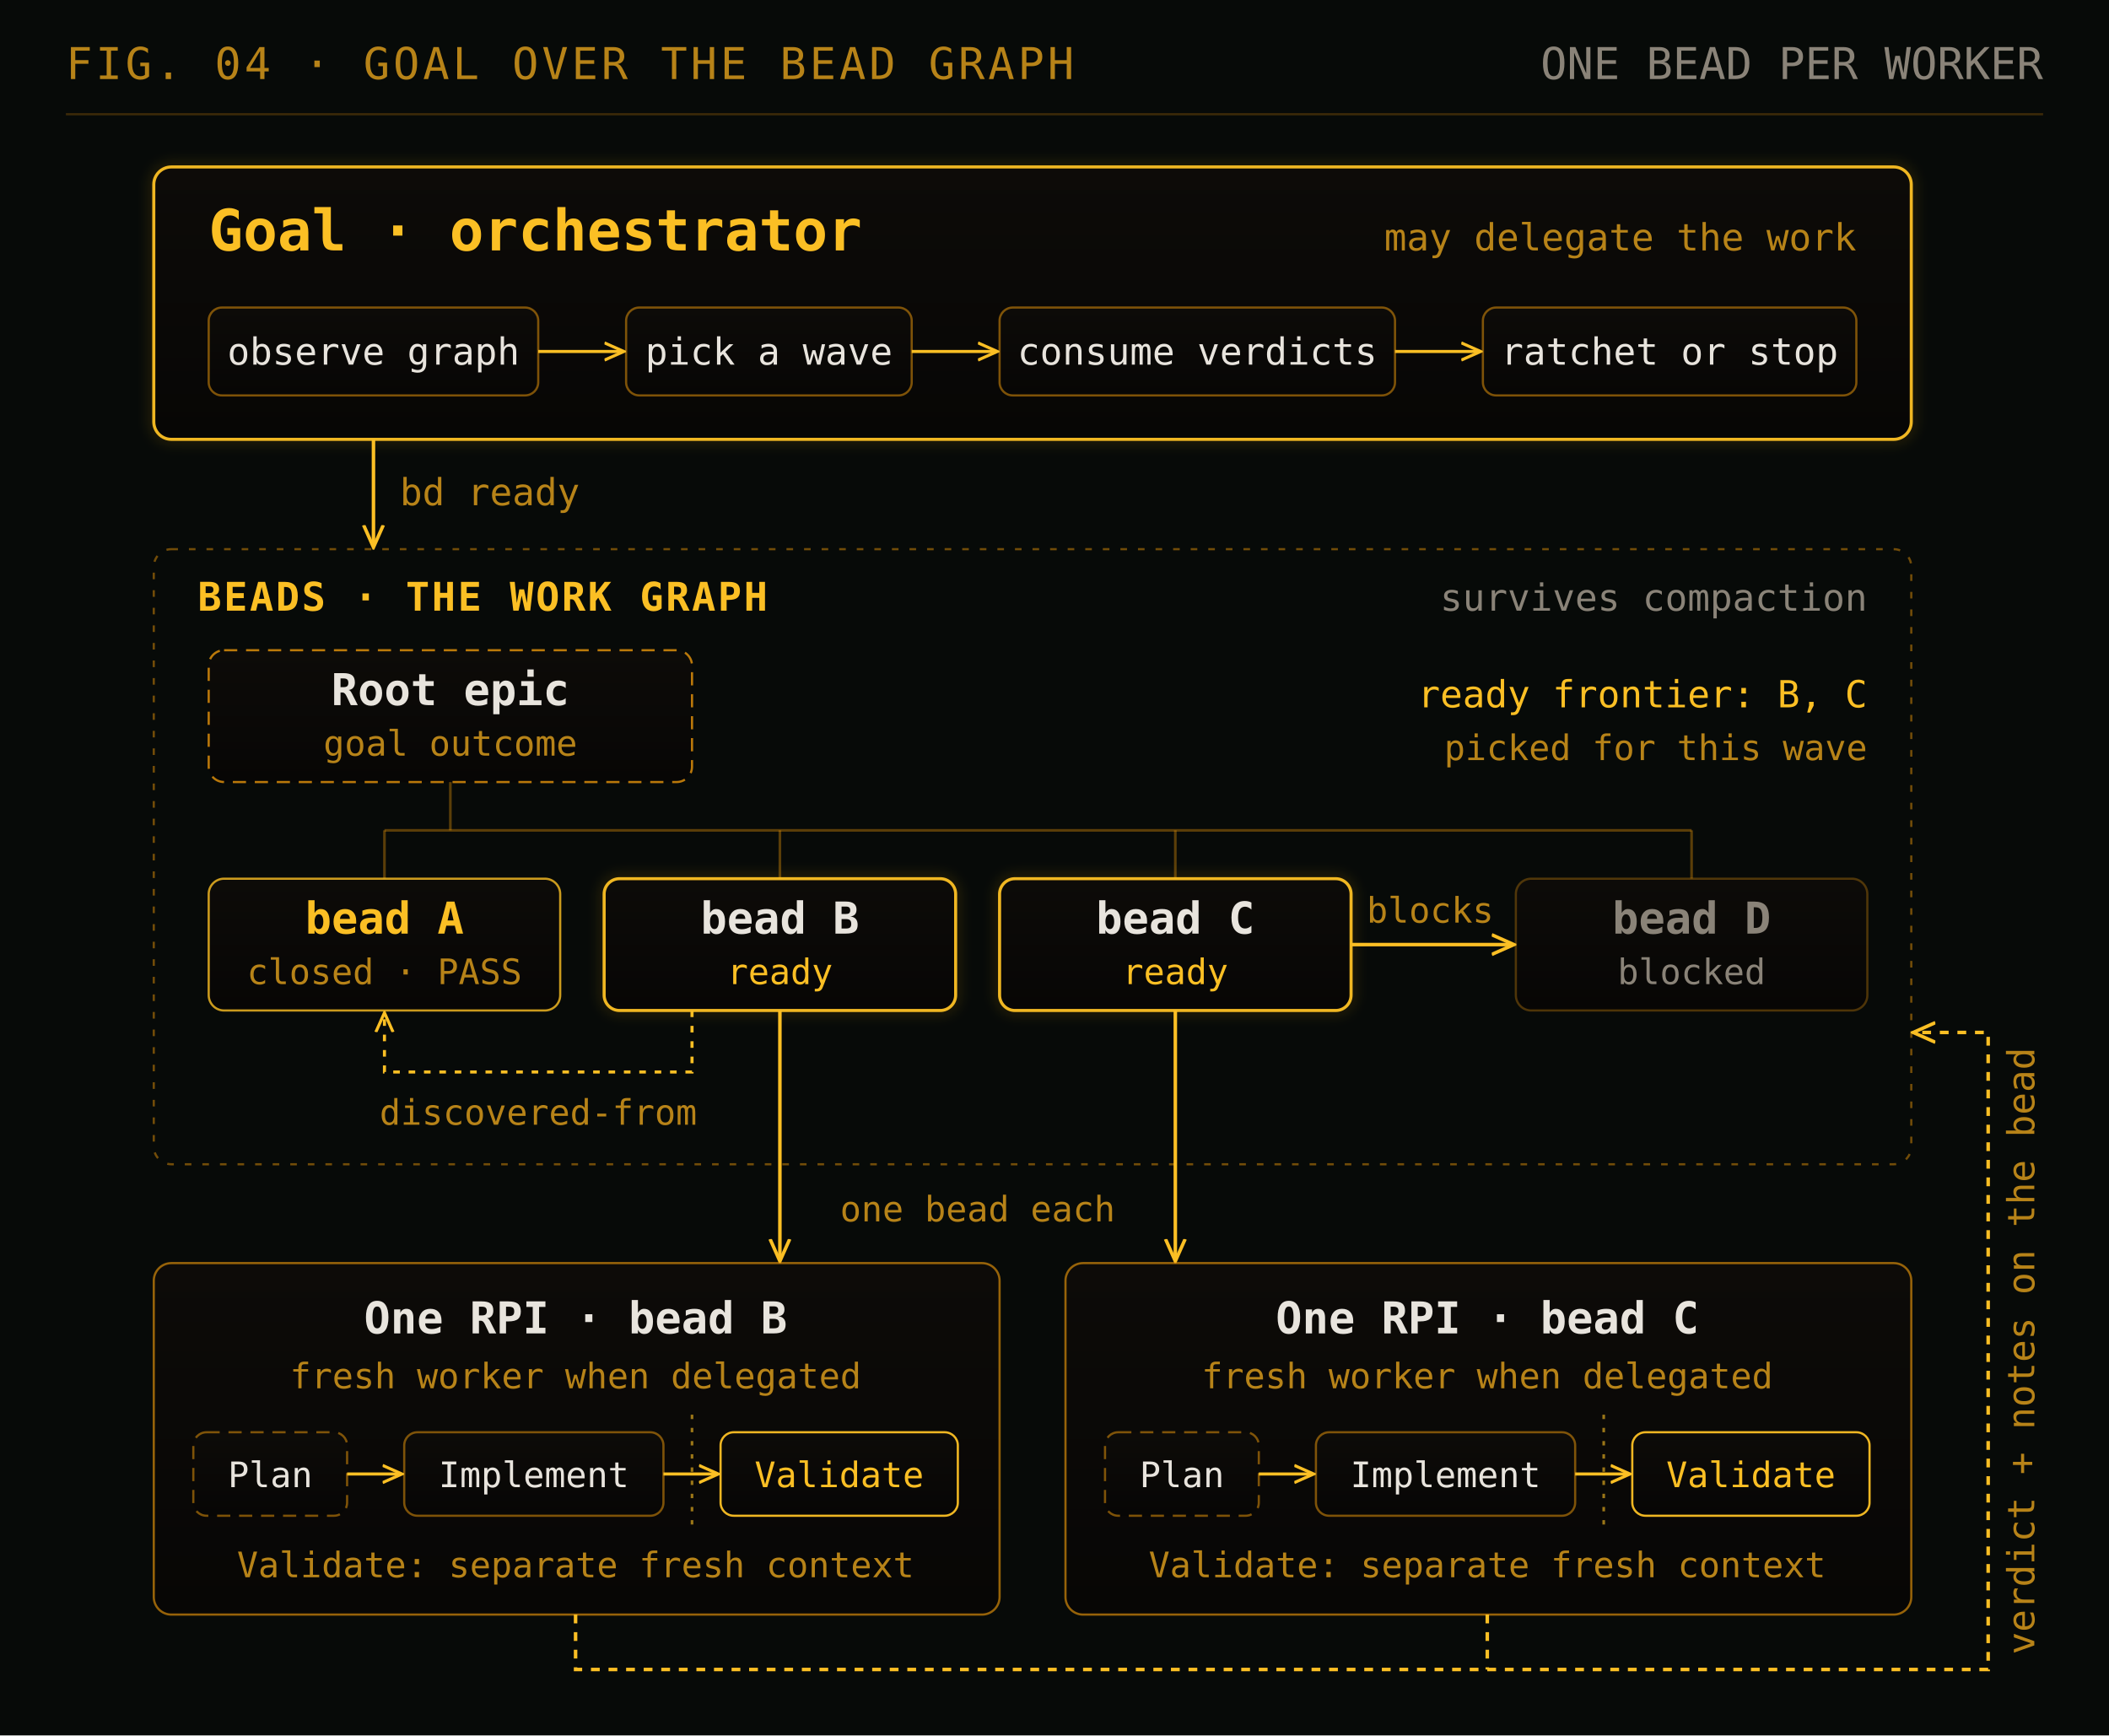
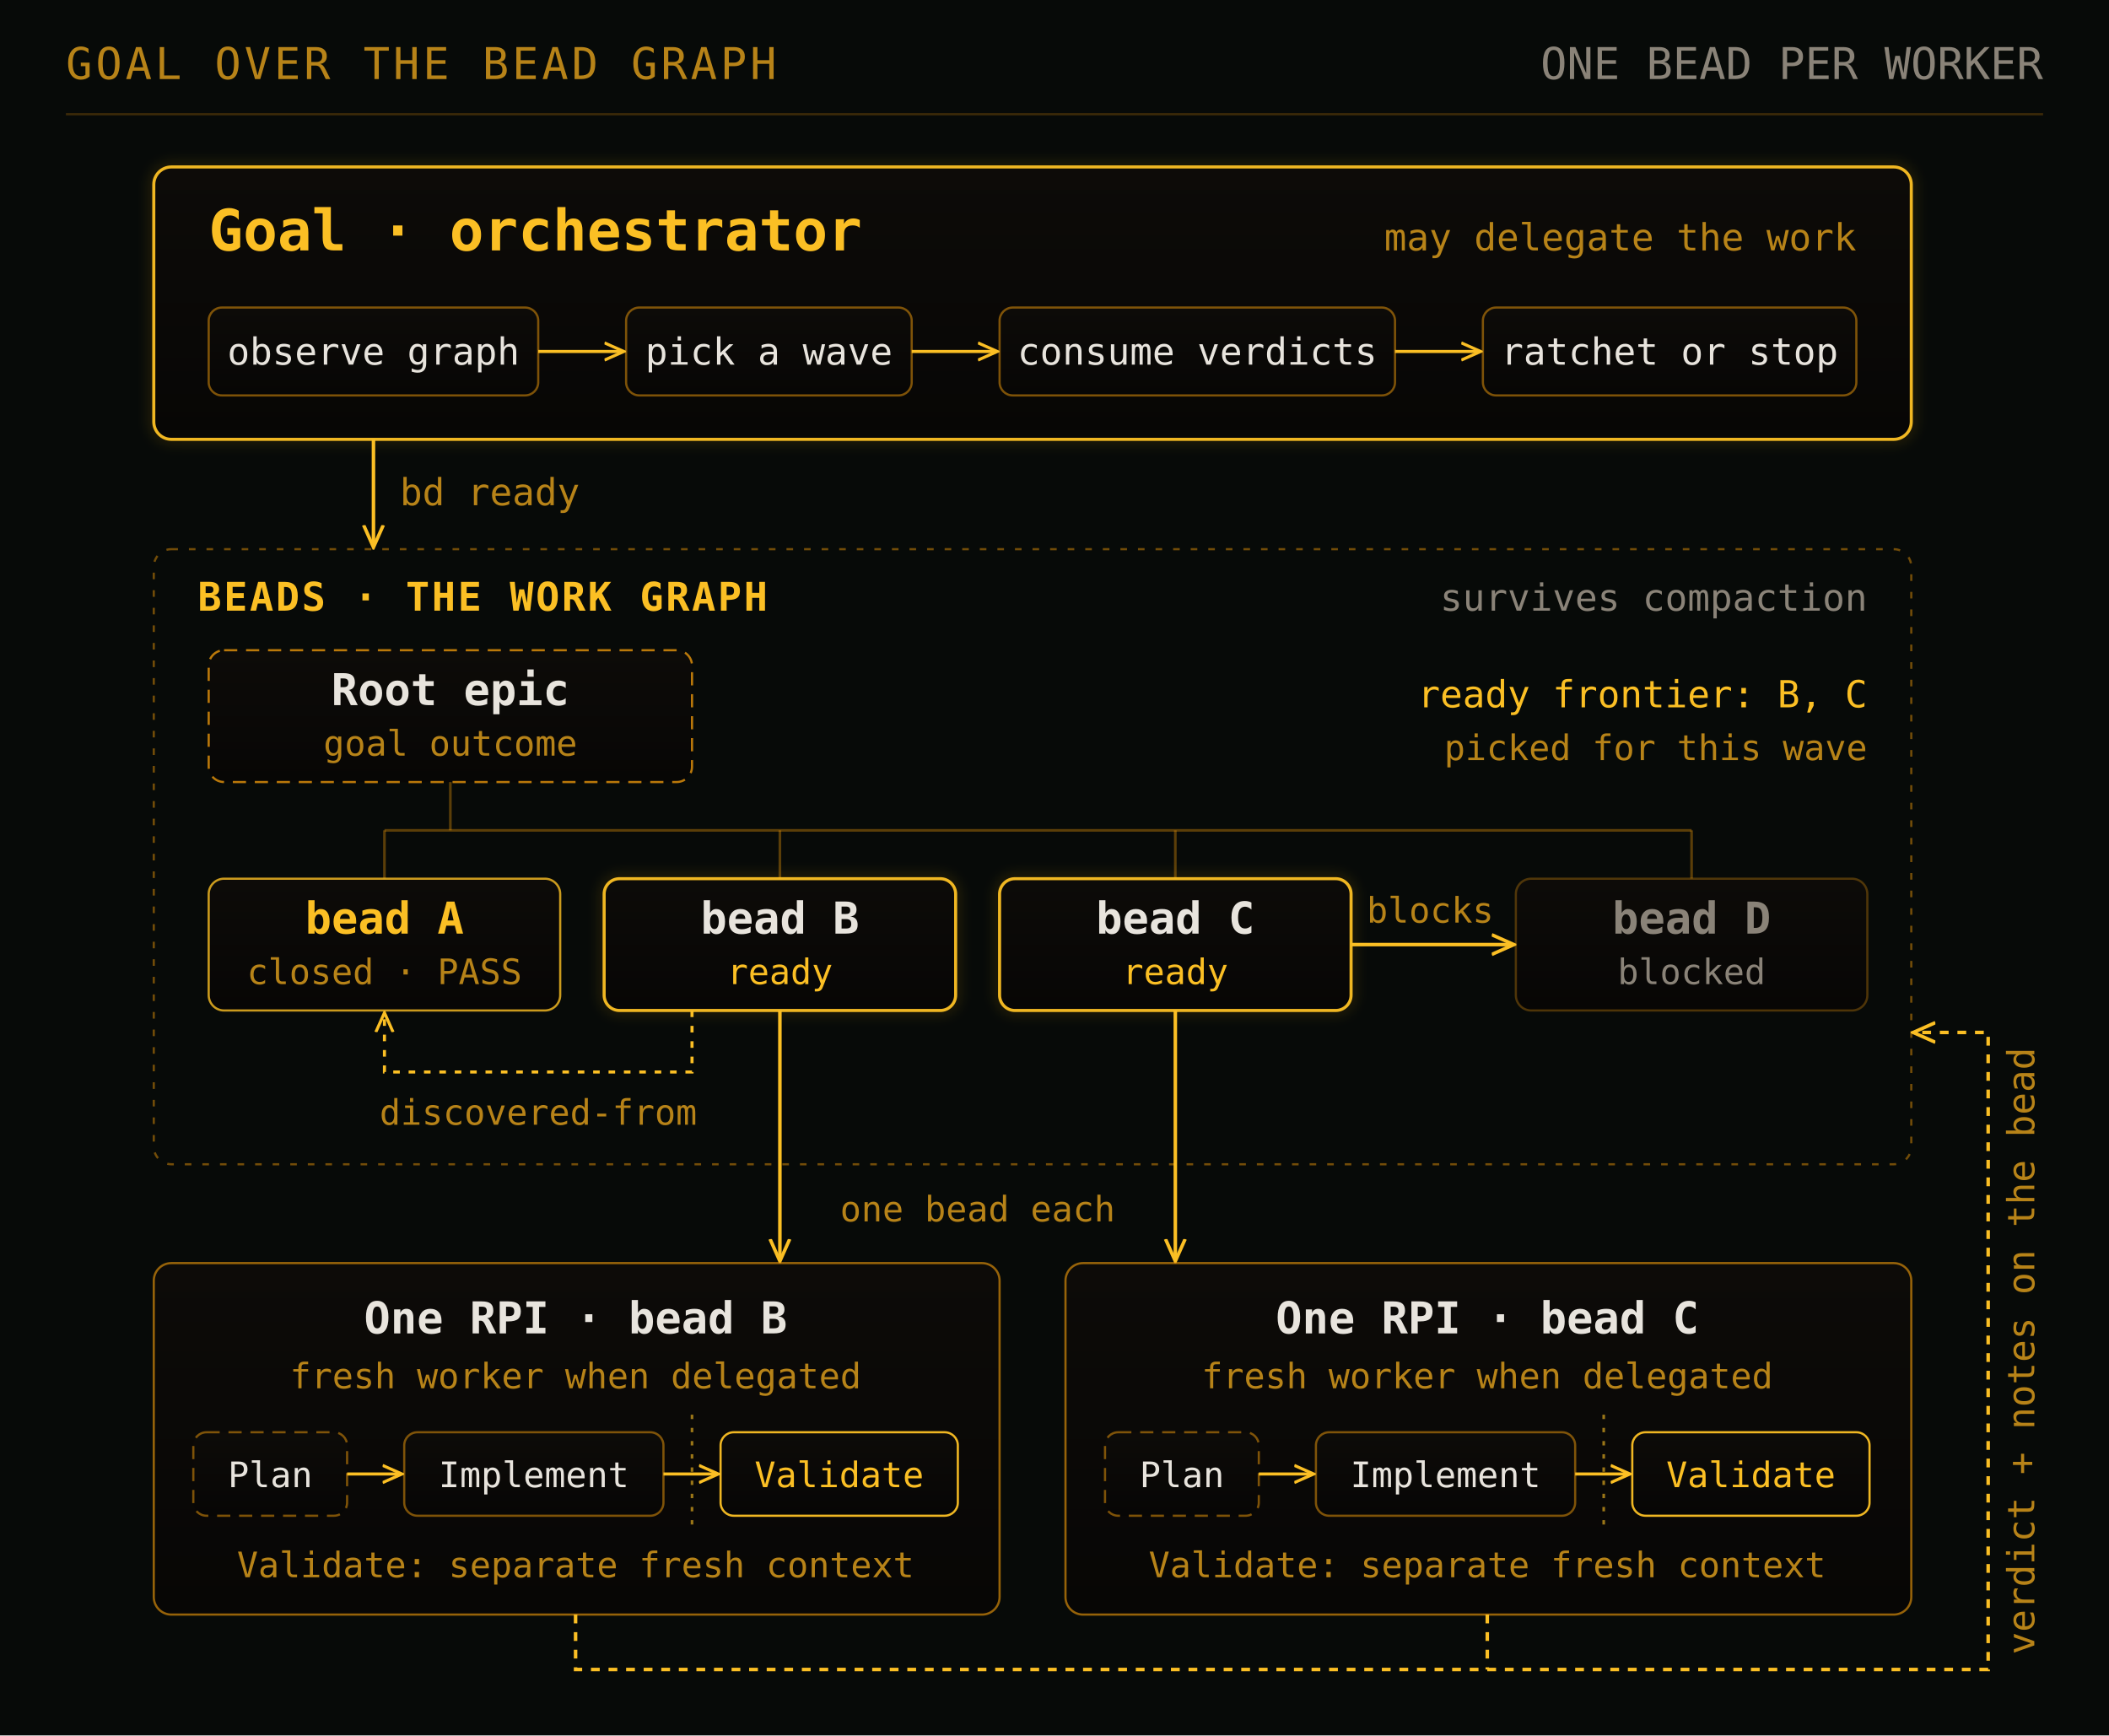
<svg xmlns="http://www.w3.org/2000/svg" viewBox="0 0 960 790" role="img" aria-labelledby="ggTitle ggDesc">
  <defs>
    <linearGradient id="ggPanel" x1="0" y1="0" x2="0" y2="1">
      <stop offset="0%" stop-color="#0d0b08" />
      <stop offset="100%" stop-color="#070605" />
    </linearGradient>
    <filter id="ggGlow" x="-10%" y="-30%" width="120%" height="160%">
      <feGaussianBlur stdDeviation="3" />
    </filter>
    <marker id="ggArrow" viewBox="0 0 10 10" refX="8" refY="5" markerWidth="7" markerHeight="7" orient="auto-start-reverse">
      <path d="M0 1 L9 5 L0 9" fill="none" stroke="#fbbf24" stroke-width="1.4" />
    </marker>
  </defs>
  <rect x="0" y="0" width="960" height="790" fill="#070a08" />
  <g font-family="'JetBrains Mono', ui-monospace, monospace">
-     <text x="30" y="36" font-size="20" letter-spacing="1.5" fill="#b78318">FIG. 04 · GOAL OVER THE BEAD GRAPH</text>
+     <text x="30" y="36" font-size="20" letter-spacing="1.5" fill="#b78318">GOAL OVER THE BEAD GRAPH</text>
    <text x="930" y="36" text-anchor="end" font-size="20" fill="#8a8378">ONE BEAD PER WORKER</text>
  </g>
  <line x1="30" y1="52" x2="930" y2="52" stroke="#f59e0b" stroke-opacity="0.22" />
  <rect x="70" y="76" width="800" height="124" rx="8" fill="none" stroke="#fbbf24" stroke-opacity="0.55" filter="url(#ggGlow)" />
  <rect x="70" y="76" width="800" height="124" rx="8" fill="url(#ggPanel)" stroke="#fbbf24" stroke-opacity="0.95" stroke-width="1.4" />
  <g font-family="'JetBrains Mono', ui-monospace, monospace">
    <text x="95" y="114" font-size="26" font-weight="700" fill="#fbbf24">Goal · orchestrator</text>
    <text x="845" y="114" text-anchor="end" font-size="17" fill="#b78318">may delegate the work</text>
  </g>
  <g font-family="'JetBrains Mono', ui-monospace, monospace" font-size="17" text-anchor="middle">
    <rect x="95" y="140" width="150" height="40" rx="6" fill="url(#ggPanel)" stroke="#f59e0b" stroke-opacity="0.5" />
    <text x="170" y="166" fill="#e8e4dd">observe graph</text>
    <rect x="285" y="140" width="130" height="40" rx="6" fill="url(#ggPanel)" stroke="#f59e0b" stroke-opacity="0.5" />
    <text x="350" y="166" fill="#e8e4dd">pick a wave</text>
    <rect x="455" y="140" width="180" height="40" rx="6" fill="url(#ggPanel)" stroke="#f59e0b" stroke-opacity="0.5" />
    <text x="545" y="166" fill="#e8e4dd">consume verdicts</text>
    <rect x="675" y="140" width="170" height="40" rx="6" fill="url(#ggPanel)" stroke="#f59e0b" stroke-opacity="0.5" />
    <text x="760" y="166" fill="#e8e4dd">ratchet or stop</text>
  </g>
  <g fill="none" stroke="#fbbf24" stroke-width="1.4" marker-end="url(#ggArrow)">
    <line x1="245" y1="160" x2="283" y2="160" />
    <line x1="415" y1="160" x2="453" y2="160" />
    <line x1="635" y1="160" x2="673" y2="160" />
  </g>
  <line x1="170" y1="200" x2="170" y2="248" fill="none" stroke="#fbbf24" stroke-width="1.6" marker-end="url(#ggArrow)" />
  <text x="182" y="230" font-family="'JetBrains Mono', ui-monospace, monospace" font-size="17" fill="#b78318">bd ready</text>
  <rect x="70" y="250" width="800" height="280" rx="8" fill="none" stroke="#f59e0b" stroke-opacity="0.45" stroke-dasharray="3 5" />
  <g font-family="'JetBrains Mono', ui-monospace, monospace">
    <text x="90" y="278" font-size="18" font-weight="700" letter-spacing="1" fill="#fbbf24">BEADS · THE WORK GRAPH</text>
    <text x="850" y="278" text-anchor="end" font-size="17" fill="#8a8378">survives compaction</text>
    <text x="850" y="322" text-anchor="end" font-size="17" fill="#fbbf24">ready frontier: B, C</text>
    <text x="850" y="346" text-anchor="end" font-size="16" fill="#b78318">picked for this wave</text>
  </g>
  <g fill="none" stroke="#f59e0b" stroke-opacity="0.35" stroke-width="1.2">
    <path d="M205 356 V378" />
    <path d="M175 378 H770" />
    <path d="M175 378 V400" />
    <path d="M355 378 V400" />
    <path d="M535 378 V400" />
    <path d="M770 378 V400" />
  </g>
  <g font-family="'JetBrains Mono', ui-monospace, monospace" text-anchor="middle">
    <rect x="95" y="296" width="220" height="60" rx="7" fill="url(#ggPanel)" stroke="#f59e0b" stroke-opacity="0.75" stroke-dasharray="6 4" />
    <text x="205" y="321" font-size="20" font-weight="700" fill="#e8e4dd">Root epic</text>
    <text x="205" y="344" font-size="16" fill="#b78318">goal outcome</text>
    <rect x="95" y="400" width="160" height="60" rx="7" fill="url(#ggPanel)" stroke="#fbbf24" stroke-opacity="0.8" />
    <text x="175" y="425" font-size="20" font-weight="700" fill="#fbbf24">bead A</text>
    <text x="175" y="448" font-size="16" fill="#b78318">closed · PASS</text>
    <rect x="275" y="400" width="160" height="60" rx="7" fill="none" stroke="#fbbf24" stroke-opacity="0.55" filter="url(#ggGlow)" />
    <rect x="275" y="400" width="160" height="60" rx="7" fill="url(#ggPanel)" stroke="#fbbf24" stroke-opacity="0.95" stroke-width="1.4" />
    <text x="355" y="425" font-size="20" font-weight="700" fill="#e8e4dd">bead B</text>
    <text x="355" y="448" font-size="16" fill="#fbbf24">ready</text>
    <rect x="455" y="400" width="160" height="60" rx="7" fill="none" stroke="#fbbf24" stroke-opacity="0.55" filter="url(#ggGlow)" />
    <rect x="455" y="400" width="160" height="60" rx="7" fill="url(#ggPanel)" stroke="#fbbf24" stroke-opacity="0.95" stroke-width="1.4" />
    <text x="535" y="425" font-size="20" font-weight="700" fill="#e8e4dd">bead C</text>
    <text x="535" y="448" font-size="16" fill="#fbbf24">ready</text>
    <rect x="690" y="400" width="160" height="60" rx="7" fill="url(#ggPanel)" stroke="#f59e0b" stroke-opacity="0.3" />
    <text x="770" y="425" font-size="20" font-weight="700" fill="#8a8378">bead D</text>
    <text x="770" y="448" font-size="16" fill="#8a8378">blocked</text>
  </g>
  <line x1="615" y1="430" x2="688" y2="430" fill="none" stroke="#fbbf24" stroke-width="1.6" marker-end="url(#ggArrow)" />
  <text x="651" y="420" text-anchor="middle" font-family="'JetBrains Mono', ui-monospace, monospace" font-size="16" fill="#b78318">blocks</text>
  <path d="M315 460 V488 H175 V462" fill="none" stroke="#fbbf24" stroke-width="1.4" stroke-dasharray="3 4" marker-end="url(#ggArrow)" />
  <text x="245" y="512" text-anchor="middle" font-family="'JetBrains Mono', ui-monospace, monospace" font-size="16" fill="#b78318">discovered-from</text>
  <g fill="none" stroke="#fbbf24" stroke-width="1.6" marker-end="url(#ggArrow)">
    <line x1="355" y1="460" x2="355" y2="573" />
    <line x1="535" y1="460" x2="535" y2="573" />
  </g>
  <text x="445" y="556" text-anchor="middle" font-family="'JetBrains Mono', ui-monospace, monospace" font-size="16" fill="#b78318">one bead each</text>
  <g font-family="'JetBrains Mono', ui-monospace, monospace" text-anchor="middle">
    <rect x="70" y="575" width="385" height="160" rx="8" fill="url(#ggPanel)" stroke="#f59e0b" stroke-opacity="0.6" />
    <text x="262" y="607" font-size="20" font-weight="700" fill="#e8e4dd">One RPI · bead B</text>
    <text x="262" y="632" font-size="16" fill="#b78318">fresh worker when delegated</text>
    <rect x="485" y="575" width="385" height="160" rx="8" fill="url(#ggPanel)" stroke="#f59e0b" stroke-opacity="0.6" />
    <text x="677" y="607" font-size="20" font-weight="700" fill="#e8e4dd">One RPI · bead C</text>
    <text x="677" y="632" font-size="16" fill="#b78318">fresh worker when delegated</text>
  </g>
  <g font-family="'JetBrains Mono', ui-monospace, monospace" font-size="16" text-anchor="middle">
    <rect x="88" y="652" width="70" height="38" rx="6" fill="url(#ggPanel)" stroke="#f59e0b" stroke-opacity="0.5" stroke-dasharray="6 4" />
    <text x="123" y="677" fill="#e8e4dd">Plan</text>
    <rect x="184" y="652" width="118" height="38" rx="6" fill="url(#ggPanel)" stroke="#f59e0b" stroke-opacity="0.5" />
    <text x="243" y="677" fill="#e8e4dd">Implement</text>
    <rect x="328" y="652" width="108" height="38" rx="6" fill="url(#ggPanel)" stroke="#fbbf24" stroke-opacity="0.95" />
    <text x="382" y="677" fill="#fbbf24">Validate</text>
    <rect x="503" y="652" width="70" height="38" rx="6" fill="url(#ggPanel)" stroke="#f59e0b" stroke-opacity="0.5" stroke-dasharray="6 4" />
    <text x="538" y="677" fill="#e8e4dd">Plan</text>
    <rect x="599" y="652" width="118" height="38" rx="6" fill="url(#ggPanel)" stroke="#f59e0b" stroke-opacity="0.5" />
    <text x="658" y="677" fill="#e8e4dd">Implement</text>
    <rect x="743" y="652" width="108" height="38" rx="6" fill="url(#ggPanel)" stroke="#fbbf24" stroke-opacity="0.95" />
    <text x="797" y="677" fill="#fbbf24">Validate</text>
    <text x="262" y="718" fill="#b78318">Validate: separate fresh context</text>
    <text x="677" y="718" fill="#b78318">Validate: separate fresh context</text>
  </g>
  <g fill="none" stroke="#fbbf24" stroke-opacity="0.6" stroke-width="1.2" stroke-dasharray="2 4">
    <line x1="315" y1="644" x2="315" y2="698" />
    <line x1="730" y1="644" x2="730" y2="698" />
  </g>
  <g fill="none" stroke="#fbbf24" stroke-width="1.4" marker-end="url(#ggArrow)">
    <line x1="158" y1="671" x2="182" y2="671" />
    <line x1="302" y1="671" x2="326" y2="671" />
    <line x1="573" y1="671" x2="597" y2="671" />
    <line x1="717" y1="671" x2="741" y2="671" />
  </g>
  <g fill="none" stroke="#fbbf24" stroke-width="1.6" stroke-dasharray="4 4">
    <path d="M677 735 V760" />
    <path d="M262 735 V760 H905 V470 H872" marker-end="url(#ggArrow)" />
  </g>
  <text transform="translate(926 615) rotate(-90)" text-anchor="middle" font-family="'JetBrains Mono', ui-monospace, monospace" font-size="17" fill="#b78318">verdict + notes on the bead</text>
</svg>
